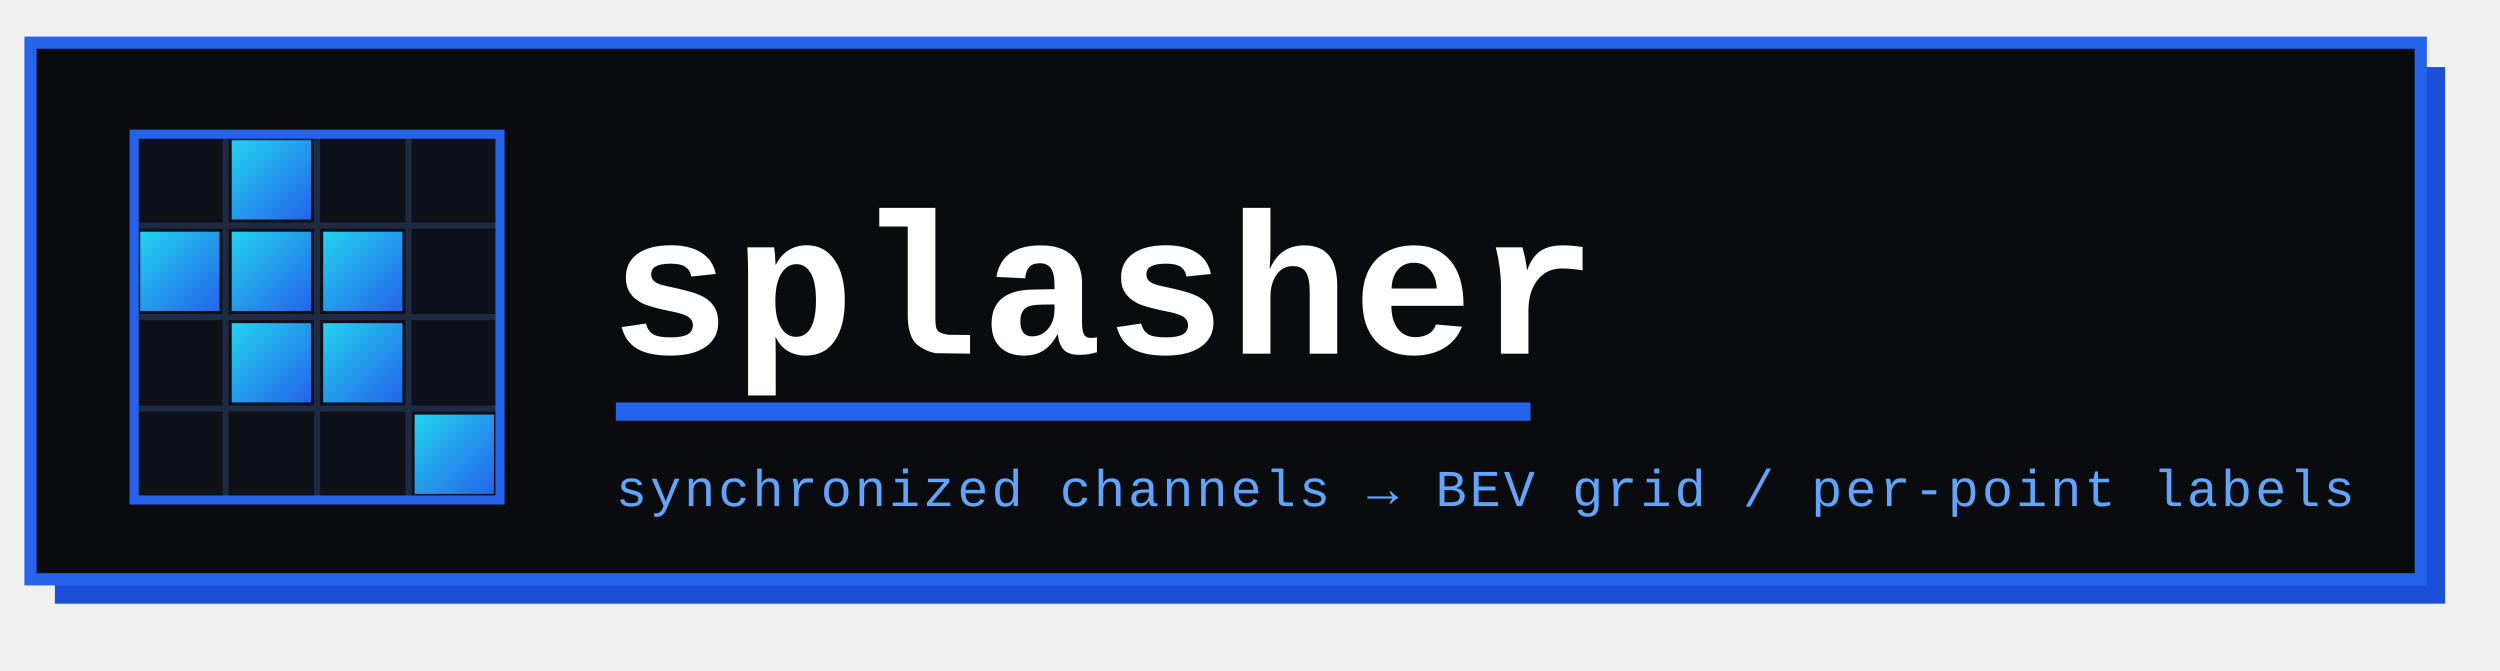
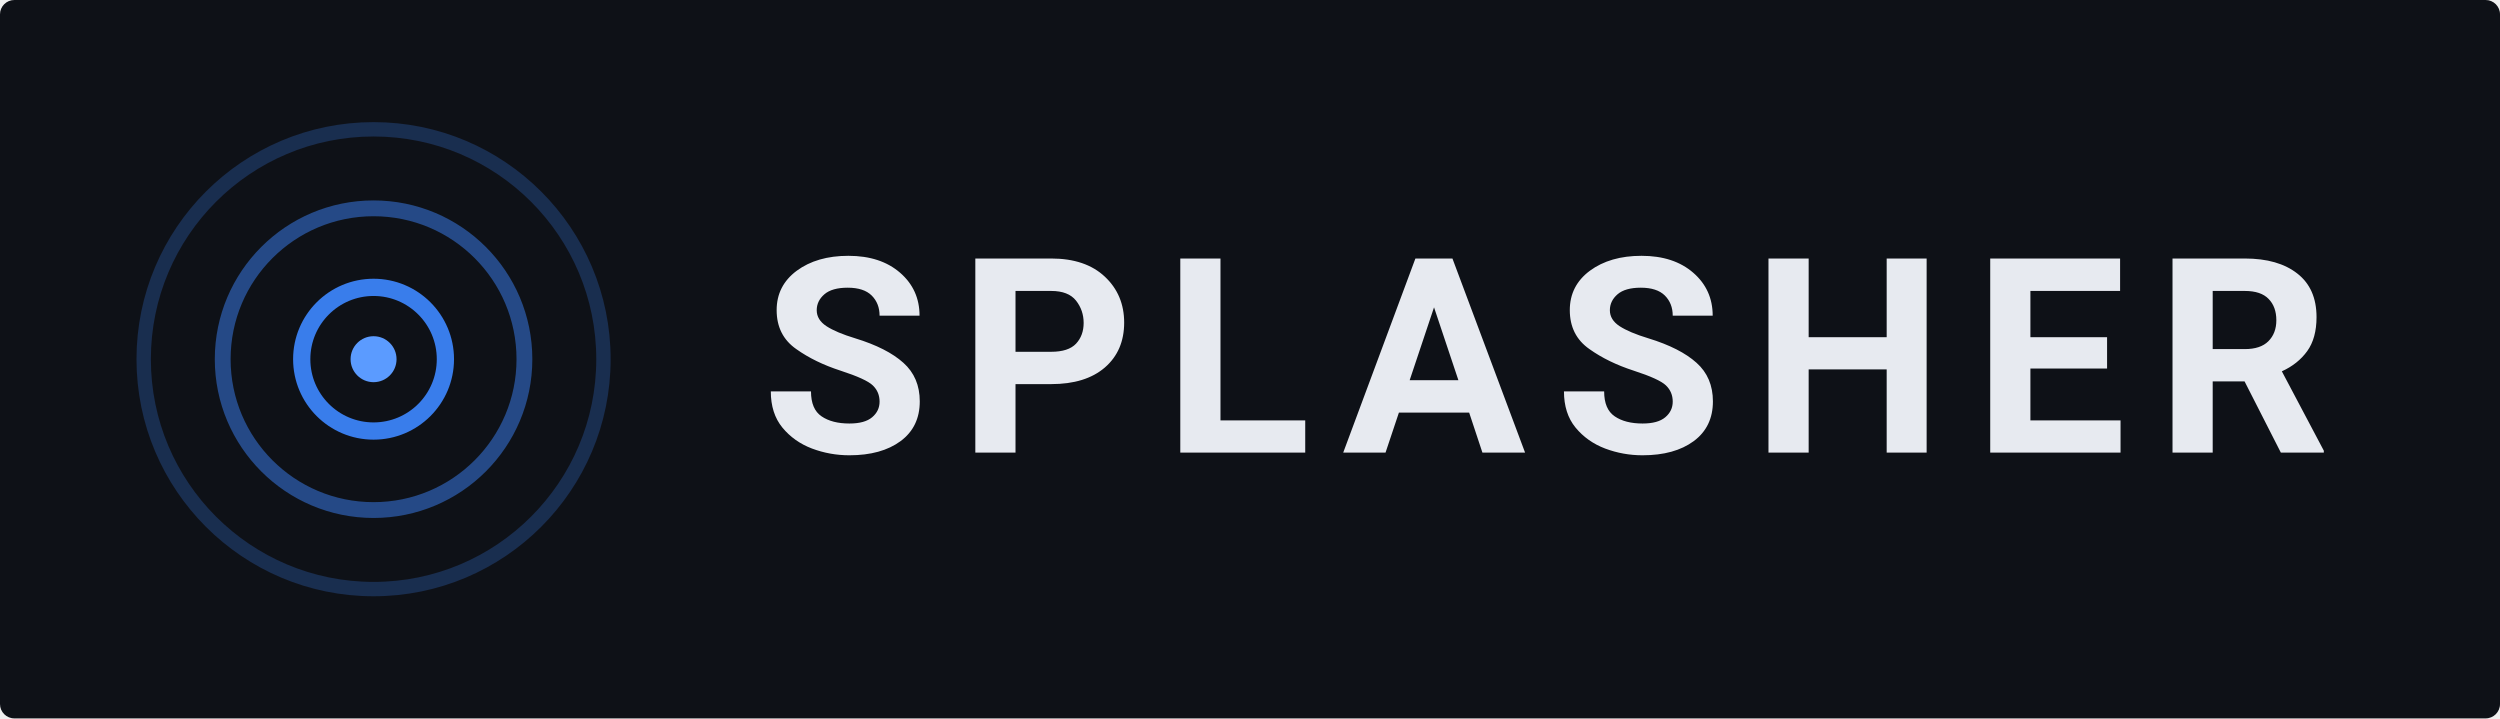
- <svg xmlns="http://www.w3.org/2000/svg" viewBox="0 0 820 220" width="820" height="220" role="img" aria-label="Splasher">
-   <defs>
-     <linearGradient id="splash" x1="0" y1="0" x2="1" y2="1">
-       <stop offset="0" stop-color="#22d3ee" />
-       <stop offset="1" stop-color="#2563eb" />
-     </linearGradient>
-   </defs>
-   <rect x="18" y="22" width="784" height="176" fill="#1d4ed8" />
-   <rect x="10" y="14" width="784" height="176" fill="#0a0b0f" stroke="#2563eb" stroke-width="4" />
-   <g transform="translate(44,44)">
-     <rect width="120" height="120" fill="#0e1117" />
-     <g fill="url(#splash)">
-       <rect x="32" y="2" width="26" height="26" />
-       <rect x="2" y="32" width="26" height="26" />
-       <rect x="32" y="32" width="26" height="26" />
-       <rect x="62" y="32" width="26" height="26" />
-       <rect x="32" y="62" width="26" height="26" />
-       <rect x="62" y="62" width="26" height="26" />
-       <rect x="92" y="92" width="26" height="26" />
-     </g>
-     <g stroke="#1f2a44" stroke-width="2">
-       <line x1="0" y1="30" x2="120" y2="30" />
-       <line x1="0" y1="60" x2="120" y2="60" />
-       <line x1="0" y1="90" x2="120" y2="90" />
-       <line x1="30" y1="0" x2="30" y2="120" />
-       <line x1="60" y1="0" x2="60" y2="120" />
-       <line x1="90" y1="0" x2="90" y2="120" />
-     </g>
-     <rect width="120" height="120" fill="none" stroke="#2563eb" stroke-width="3" />
+ <svg xmlns="http://www.w3.org/2000/svg" viewBox="0 0 348 100" width="348" height="100" role="img" aria-label="Splasher">
+   <rect width="348" height="100" rx="2" fill="#0e1117" />
+   <g transform="translate(52,50)" fill="none" stroke="#3b82f6">
+     <circle r="10" stroke-width="2.4" opacity="0.95" />
+     <circle r="21" stroke-width="2.2" opacity="0.5" />
+     <circle r="32" stroke-width="2" opacity="0.25" />
+     <circle r="3.2" fill="#5b9bff" stroke="none" />
  </g>
-   <text x="200" y="116" font-family="'Courier New', ui-monospace, monospace" font-size="66" font-weight="800" letter-spacing="1" fill="#ffffff">splasher</text>
-   <rect x="202" y="132" width="300" height="6" fill="#2563eb" />
-   <text x="202" y="166" font-family="ui-monospace, 'Courier New', monospace" font-size="17" letter-spacing="1" fill="#60a5fa">synchronized channels → BEV grid / per-point labels</text>
+   <text x="106" y="63" font-family="ui-sans-serif, system-ui, 'Segoe UI', Roboto, sans-serif" font-size="38" font-weight="700" letter-spacing="4" fill="#e7eaf0">SPLASHER</text>
</svg>
